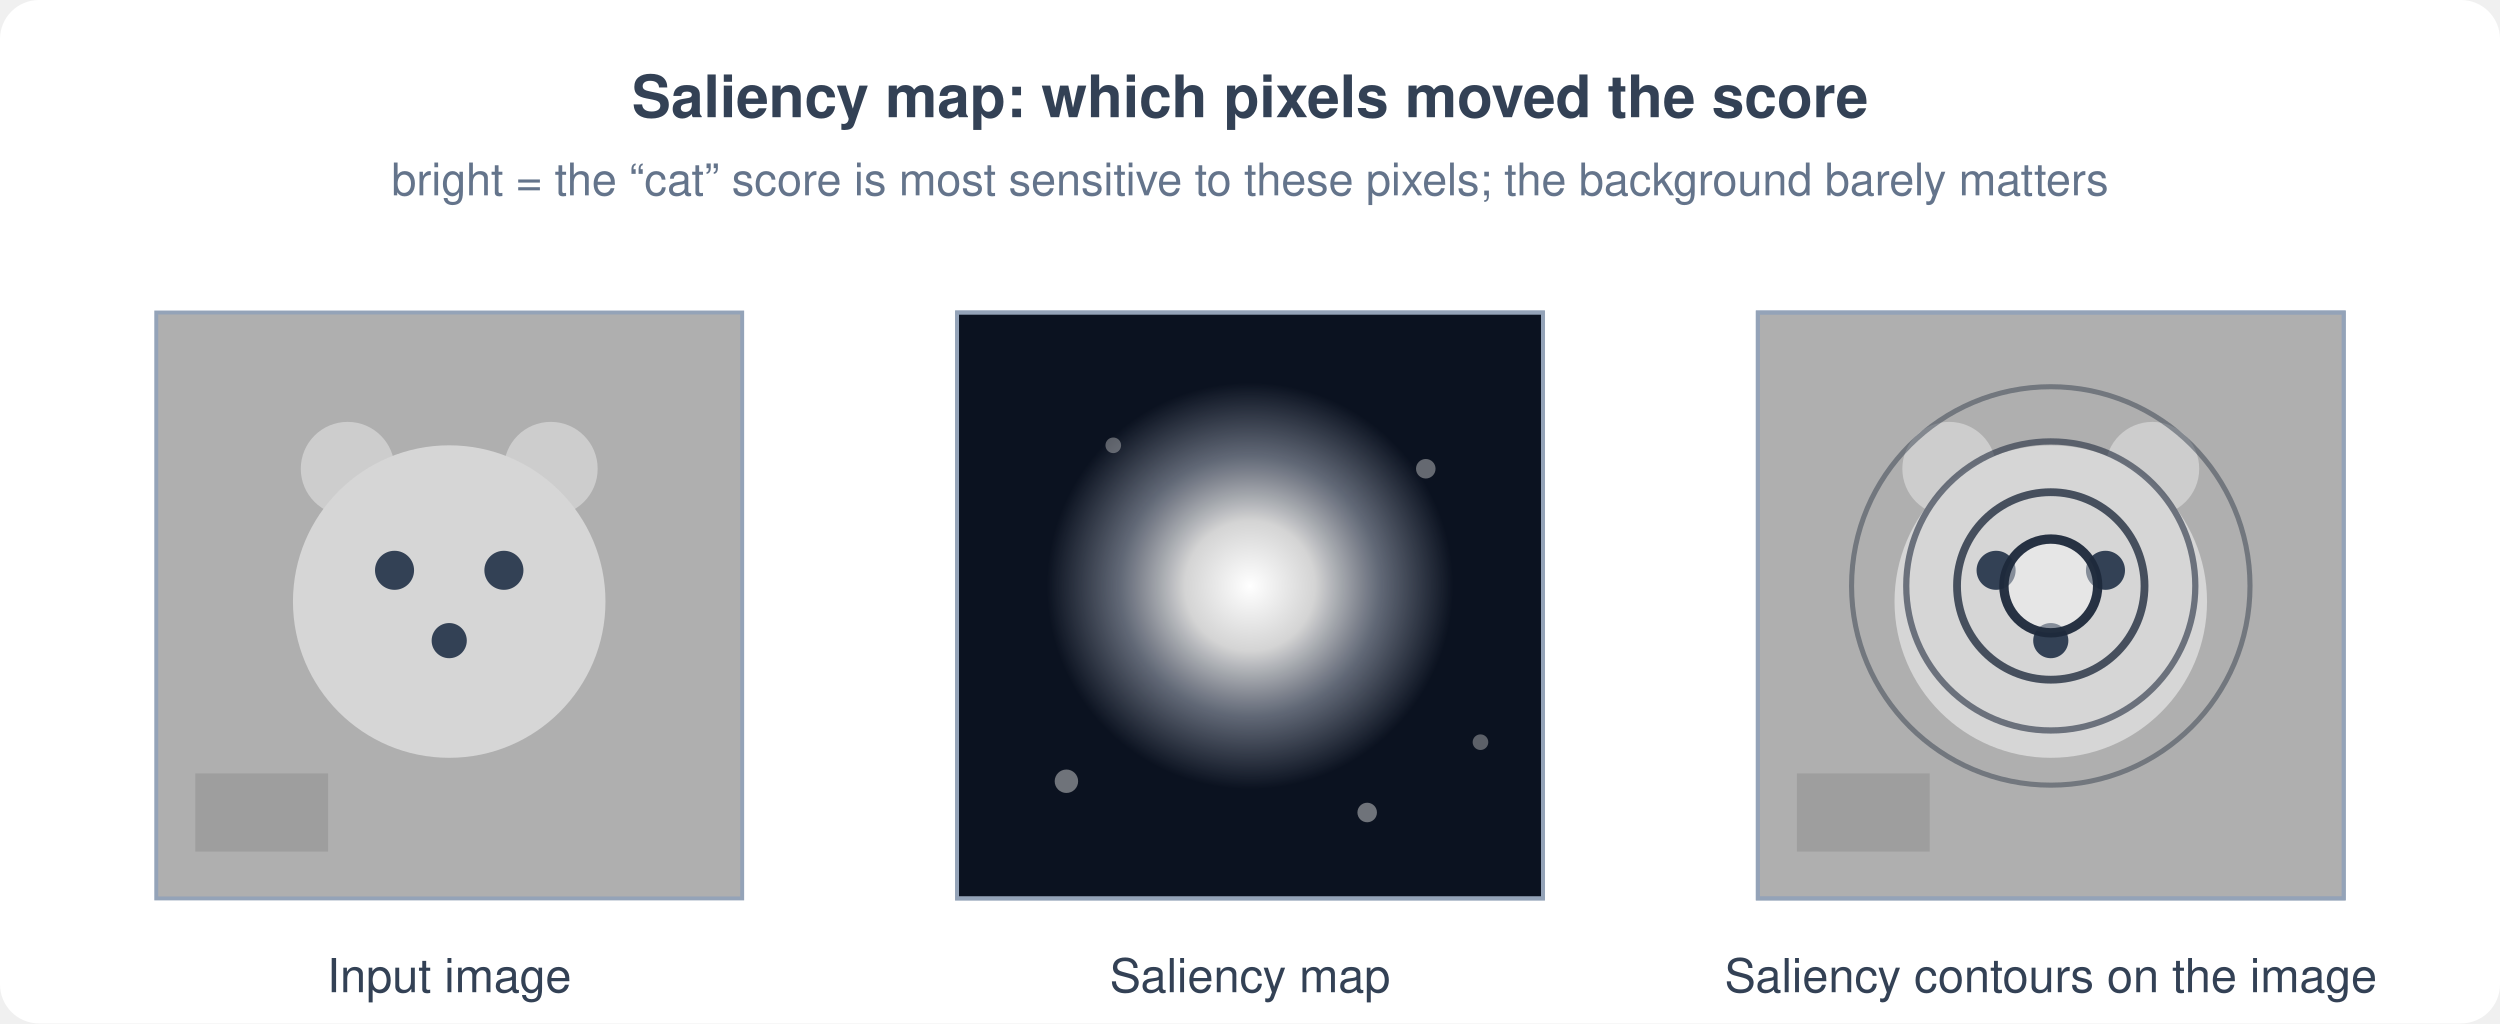
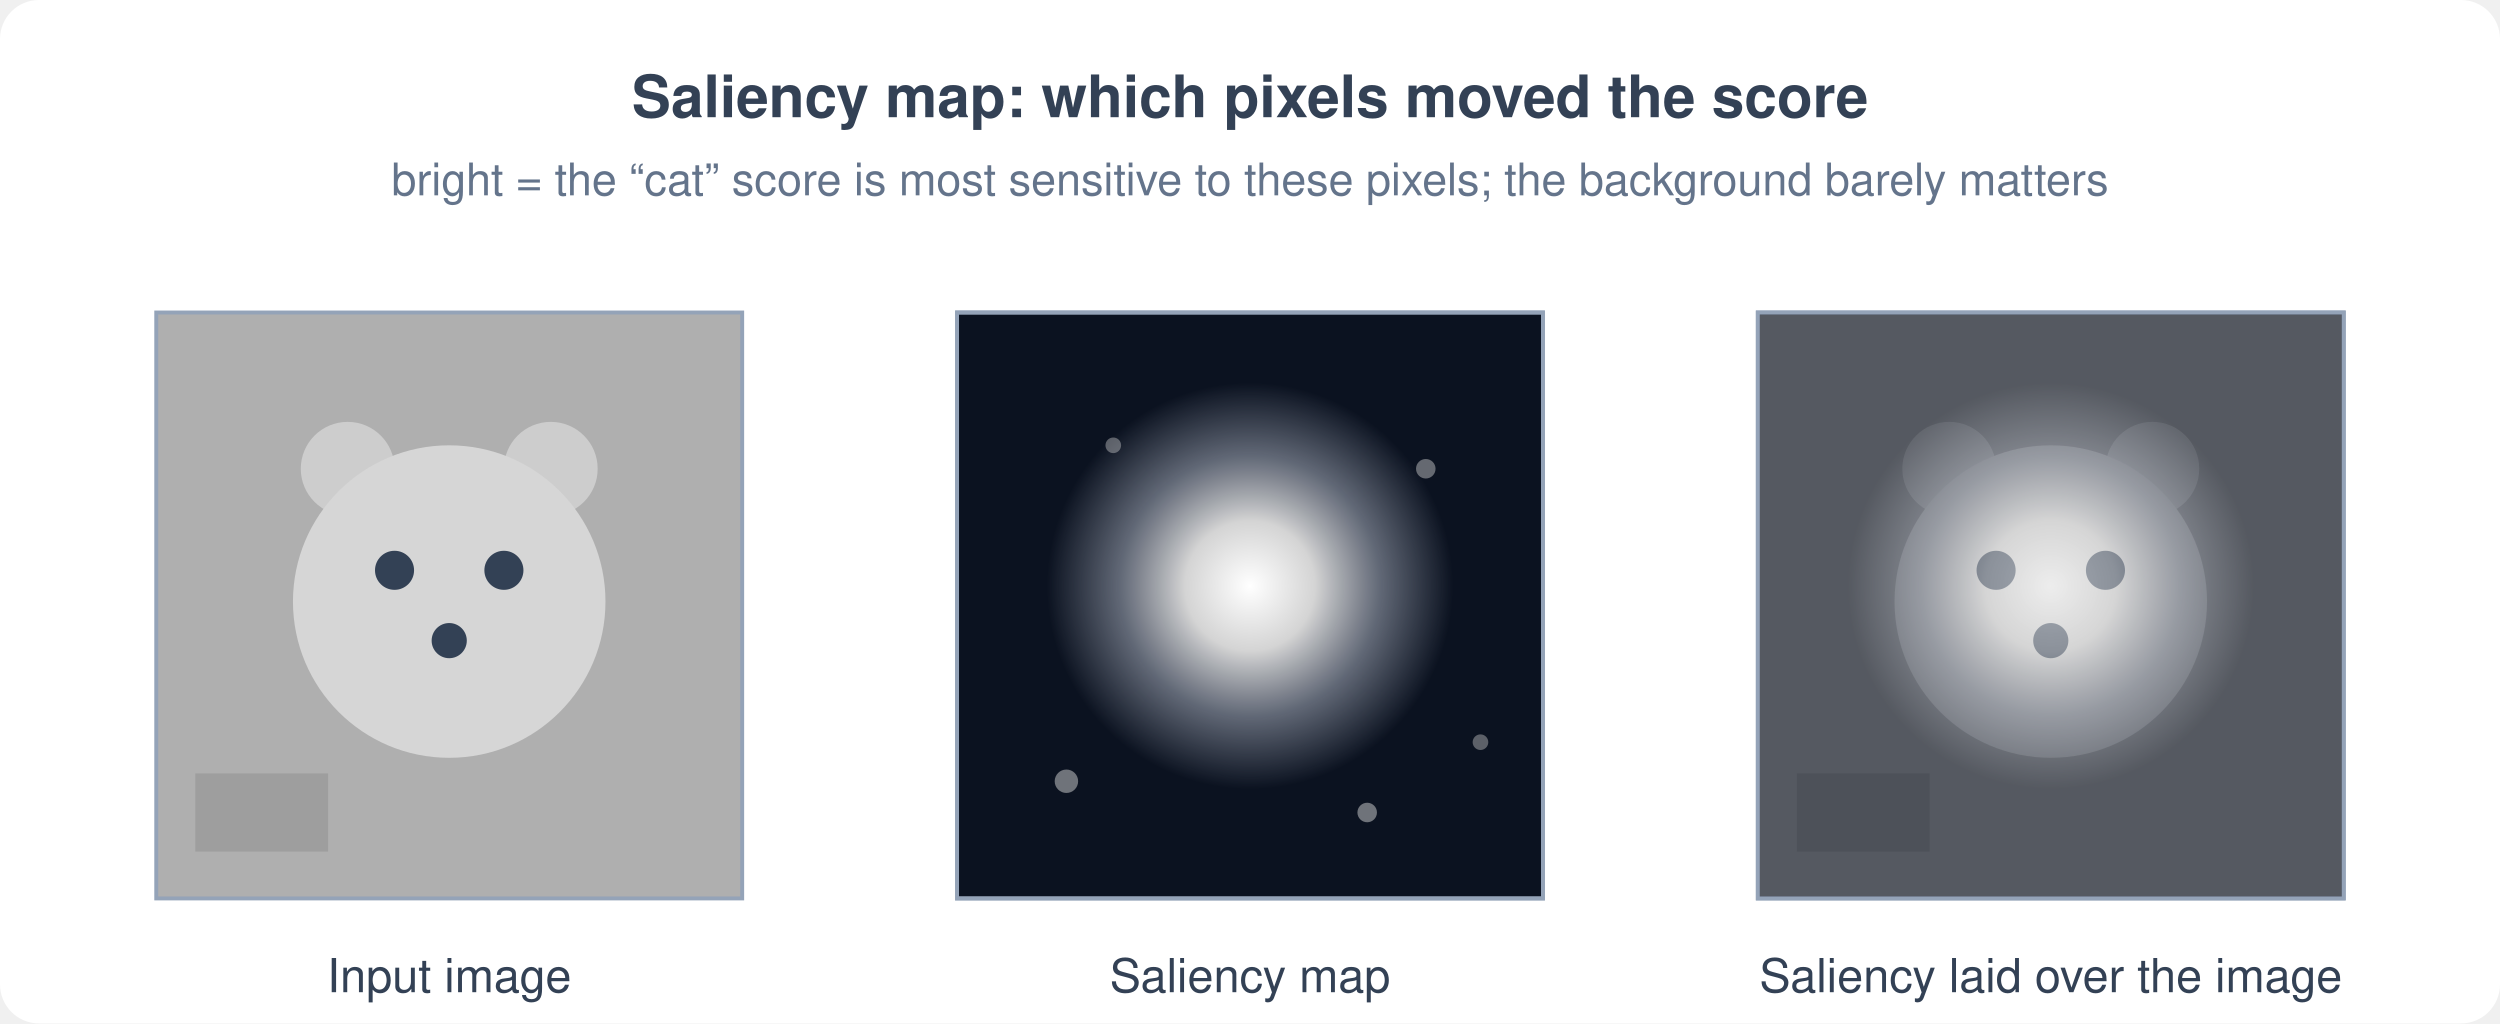
<svg xmlns="http://www.w3.org/2000/svg" viewBox="0 0 640 262" font-family="-apple-system, BlinkMacSystemFont, 'Segoe UI', Helvetica, Arial, sans-serif">
  <defs>
    <radialGradient id="hot" cx="320.0" cy="150.0" r="52" gradientUnits="userSpaceOnUse">
      <stop offset="0%" stop-color="#ffffff" />
      <stop offset="32%" stop-color="#d4d4d4" />
      <stop offset="64%" stop-color="#6b7280" stop-opacity="0.9" />
      <stop offset="100%" stop-color="#6b7280" stop-opacity="0" />
    </radialGradient>
-     <radialGradient id="hotov" cx="525.0" cy="150.0" r="52" gradientUnits="userSpaceOnUse">
-       <stop offset="0%" stop-color="#ffffff" stop-opacity="0.78" />
-       <stop offset="42%" stop-color="#ffffff" stop-opacity="0.5" />
-       <stop offset="100%" stop-color="#ffffff" stop-opacity="0" />
+     <radialGradient id="hot3" cx="525.0" cy="150.0" r="52" gradientUnits="userSpaceOnUse">
+       <stop offset="0%" stop-color="#ffffff" />
+       <stop offset="32%" stop-color="#d4d4d4" />
+       <stop offset="64%" stop-color="#6b7280" stop-opacity="0.9" />
+       <stop offset="100%" stop-color="#6b7280" stop-opacity="0" />
    </radialGradient>
  </defs>
  <rect x="0" y="0" width="640" height="262" rx="10" fill="#ffffff" />
  <text x="320.0" y="30" text-anchor="middle" font-size="15" fill="#334155" font-weight="600">Saliency map: which pixels moved the score</text>
  <text x="320.0" y="50" text-anchor="middle" font-size="11.5" fill="#64748b">bright = the “cat” score is most sensitive to these pixels; the background barely matters</text>
  <rect x="40.0" y="80" width="150" height="150" fill="rgb(175,175,175)" stroke="#94a3b8" stroke-width="1" />
  <rect x="50.0" y="198.0" width="34" height="20" fill="rgb(158,158,158)" />
  <circle cx="89.0" cy="120.0" r="12" fill="rgb(205,205,205)" />
  <circle cx="141.0" cy="120.0" r="12" fill="rgb(205,205,205)" />
  <circle cx="115.0" cy="154.0" r="40" fill="rgb(214,214,214)" />
  <circle cx="101.0" cy="146.0" r="5" fill="#334155" />
  <circle cx="129.0" cy="146.0" r="5" fill="#334155" />
  <circle cx="115.0" cy="164.0" r="4.5" fill="#334155" />
  <text x="115.0" y="254" text-anchor="middle" font-size="12" fill="#334155">Input image</text>
  <rect x="245.0" y="80" width="150" height="150" fill="#0b1220" stroke="#94a3b8" stroke-width="1" />
  <rect x="245.0" y="80" width="150" height="150" fill="url(#hot)" />
  <circle cx="273.0" cy="200.0" r="3" fill="#d4d4d4" fill-opacity="0.5" />
  <circle cx="365.0" cy="120.0" r="2.5" fill="#d4d4d4" fill-opacity="0.45" />
  <circle cx="379.0" cy="190.0" r="2" fill="#d4d4d4" fill-opacity="0.4" />
  <circle cx="285.0" cy="114.0" r="2" fill="#d4d4d4" fill-opacity="0.4" />
  <circle cx="350.0" cy="208.0" r="2.5" fill="#d4d4d4" fill-opacity="0.5" />
  <rect x="245.0" y="80" width="150" height="150" fill="none" stroke="#94a3b8" stroke-width="1" />
  <text x="320.0" y="254" text-anchor="middle" font-size="12" fill="#334155">Saliency map</text>
  <rect x="450.0" y="80" width="150" height="150" fill="rgb(175,175,175)" stroke="#94a3b8" stroke-width="1" />
  <rect x="460.0" y="198.0" width="34" height="20" fill="rgb(158,158,158)" />
  <circle cx="499.0" cy="120.0" r="12" fill="rgb(205,205,205)" />
  <circle cx="551.0" cy="120.0" r="12" fill="rgb(205,205,205)" />
  <circle cx="525.0" cy="154.0" r="40" fill="rgb(214,214,214)" />
  <circle cx="511.0" cy="146.0" r="5" fill="#334155" />
  <circle cx="539.0" cy="146.0" r="5" fill="#334155" />
  <circle cx="525.0" cy="164.0" r="4.5" fill="#334155" />
-   <circle cx="525.0" cy="150.0" r="12" fill="#ffffff" fill-opacity="0.4" />
-   <circle cx="525.0" cy="150.0" r="12" fill="none" stroke="#1e293b" stroke-width="2.4" stroke-opacity="0.95" />
-   <circle cx="525.0" cy="150.0" r="24" fill="none" stroke="#1e293b" stroke-width="2.0" stroke-opacity="0.78" />
-   <circle cx="525.0" cy="150.0" r="37" fill="none" stroke="#1e293b" stroke-width="1.6" stroke-opacity="0.58" />
-   <circle cx="525.0" cy="150.0" r="51" fill="none" stroke="#1e293b" stroke-width="1.3" stroke-opacity="0.42" />
+   <g opacity="0.55">
+     <rect x="450.0" y="80" width="150" height="150" fill="#0b1220" />
+     <rect x="450.0" y="80" width="150" height="150" fill="url(#hot3)" />
+   </g>
  <rect x="450.0" y="80" width="150" height="150" fill="none" stroke="#94a3b8" stroke-width="1" />
-   <text x="525.0" y="254" text-anchor="middle" font-size="12" fill="#334155">Saliency contours on the image</text>
+   <text x="525.0" y="254" text-anchor="middle" font-size="12" fill="#334155">Saliency laid over the image</text>
</svg>
